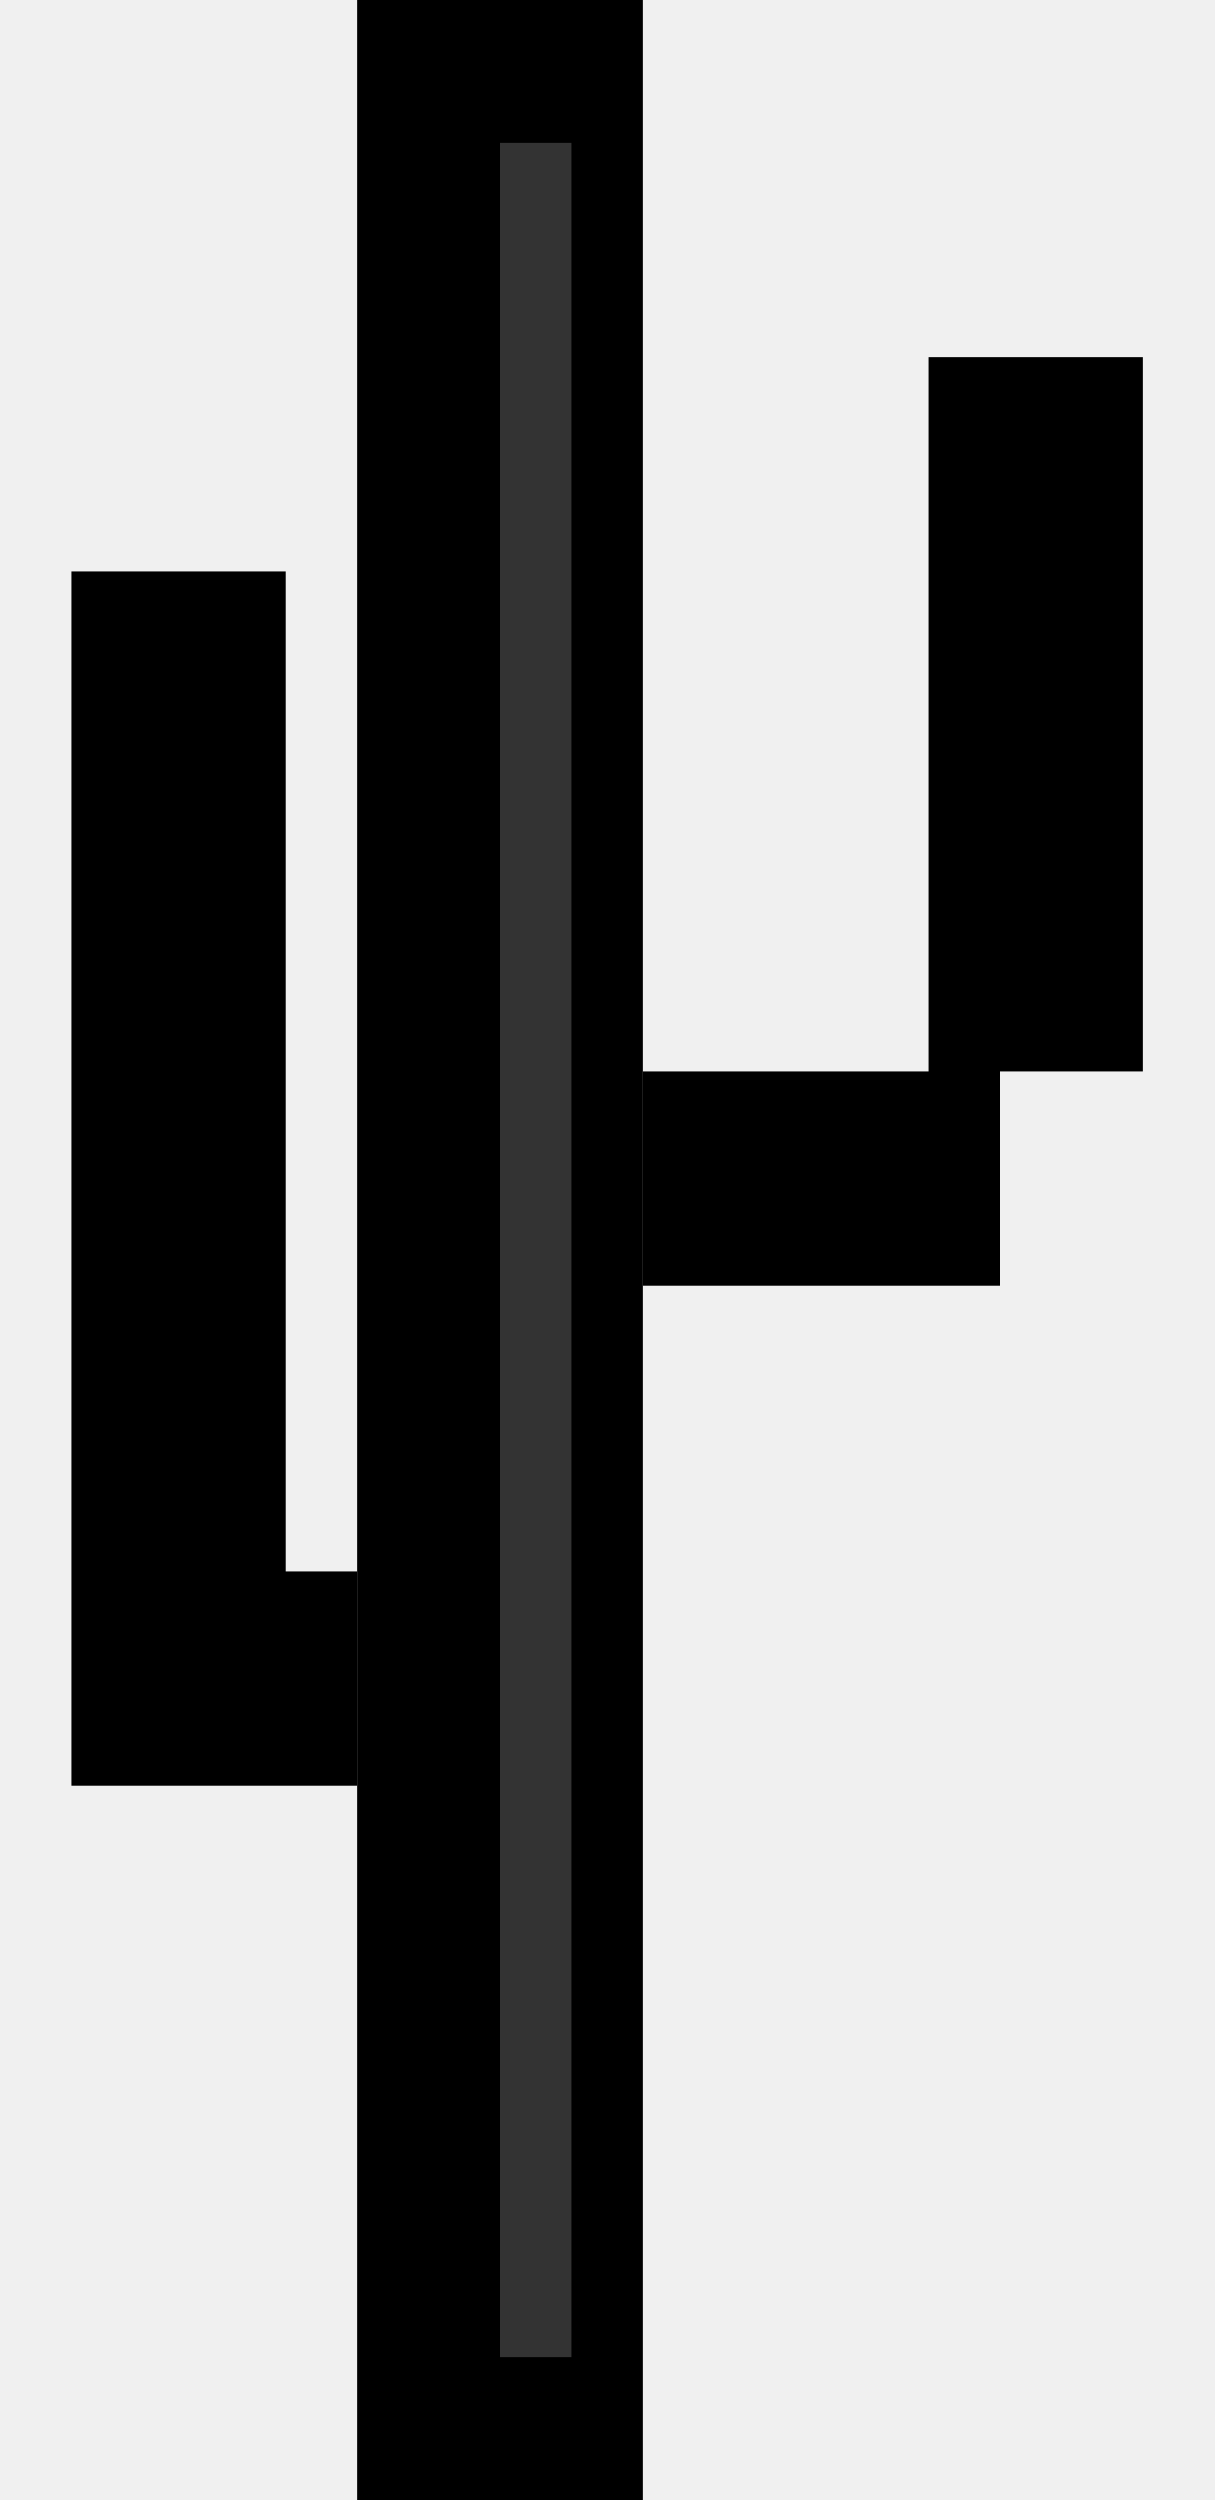
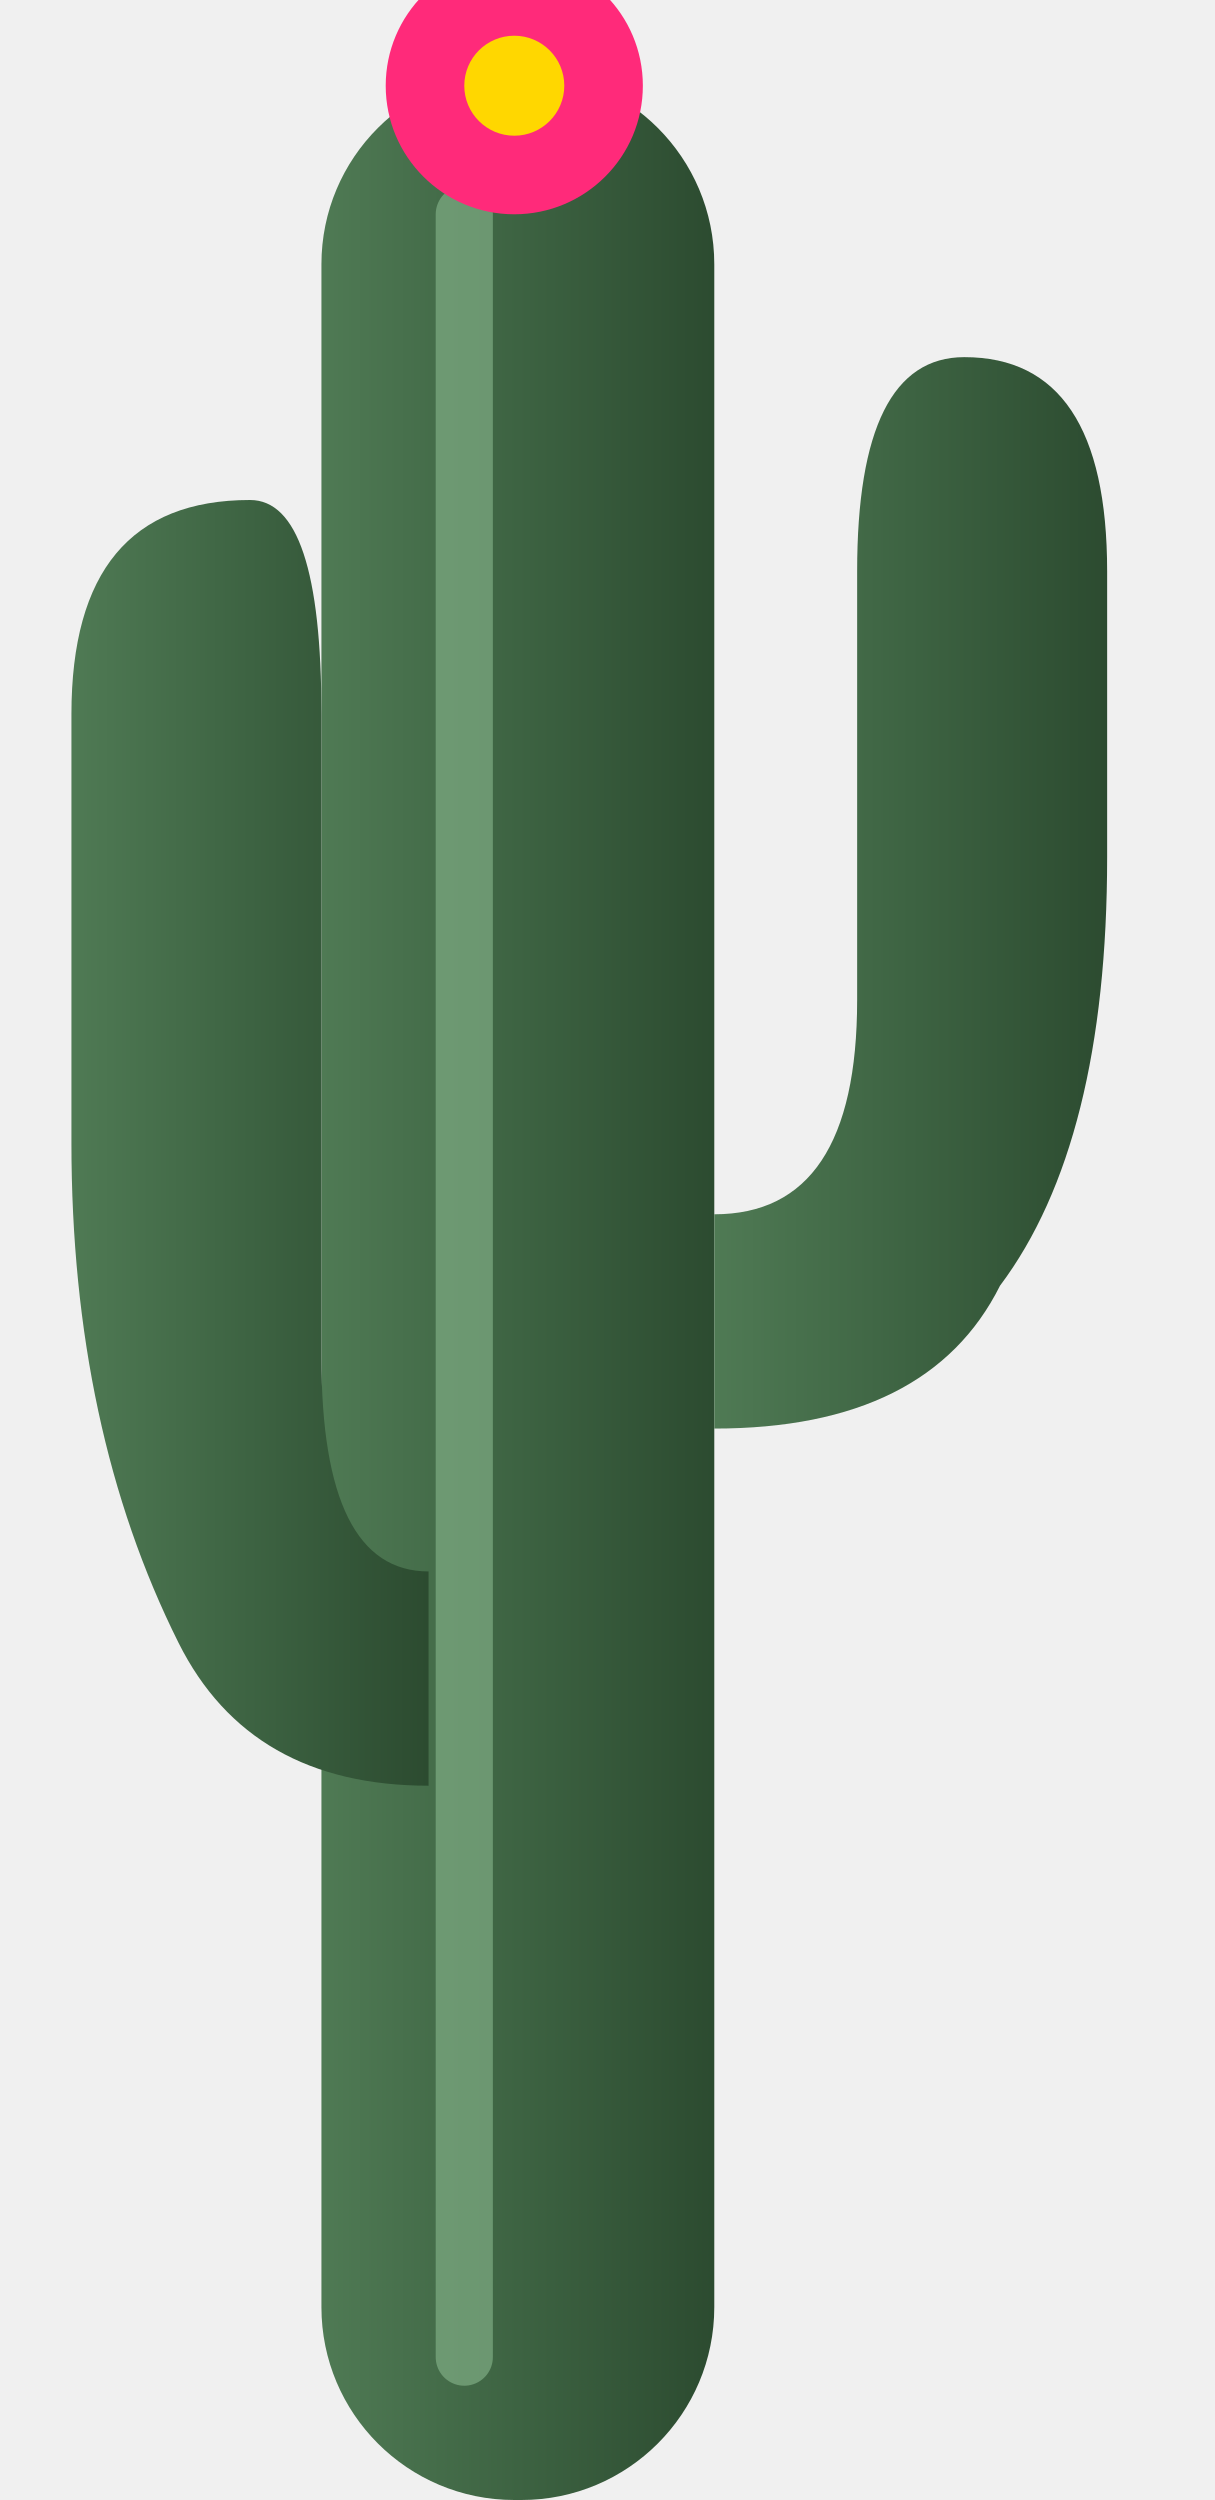
<svg xmlns="http://www.w3.org/2000/svg" viewBox="0 0 17 35" width="17" height="35">
-   <g fill="currentColor">
-     <path d="M5 0h4v35H5V0z" />
-     <path d="M1 8h3v14H1V8z M1 22h4v3H1z" />
-     <path d="M13 5h3v10h-3V5z M9 15h5v3H9z" />
-     <rect x="7" y="2" width="1" height="31" fill="#FFFFFF" opacity="0.2" />
+   <defs>
+     <linearGradient id="cactusSmGrad" x1="0%" y1="0%" x2="100%" y2="0%">
+       <stop offset="0%" stop-color="#4F7A54" />
+       <stop offset="50%" stop-color="#3D6342" />
+       <stop offset="100%" stop-color="#2C4B30" />
+     </linearGradient>
+   </defs>
+   <g>
+     <rect x="4.5" y="1" width="5.5" height="34" rx="2.7" fill="url(#cactusSmGrad)" />
+     <path d="M 1 10 Q 1 7, 3.5 7 Q 4.5 7, 4.5 10 L 4.5 19 Q 4.5 22, 6 22 L 6 25 Q 3.5 25, 2.5 23 Q 1 20, 1 16 Z" fill="url(#cactusSmGrad)" />
+     <path d="M 15.5 8 Q 15.5 5, 13.5 5 Q 12 5, 12 8 L 12 14 Q 12 17, 10 17 L 10 20 Q 13 20, 14 18 Q 15.5 16, 15.5 12 Z" fill="url(#cactusSmGrad)" />
+     <line x1="6.5" y1="3" x2="6.5" y2="33" stroke="#88B88E" stroke-width="0.8" opacity="0.6" stroke-linecap="round" />
+     <circle cx="7.2" cy="1.2" r="1.8" fill="#FF2A7A" />
+     <circle cx="7.2" cy="1.2" r="0.7" fill="#FFD700" />
  </g>
</svg>
